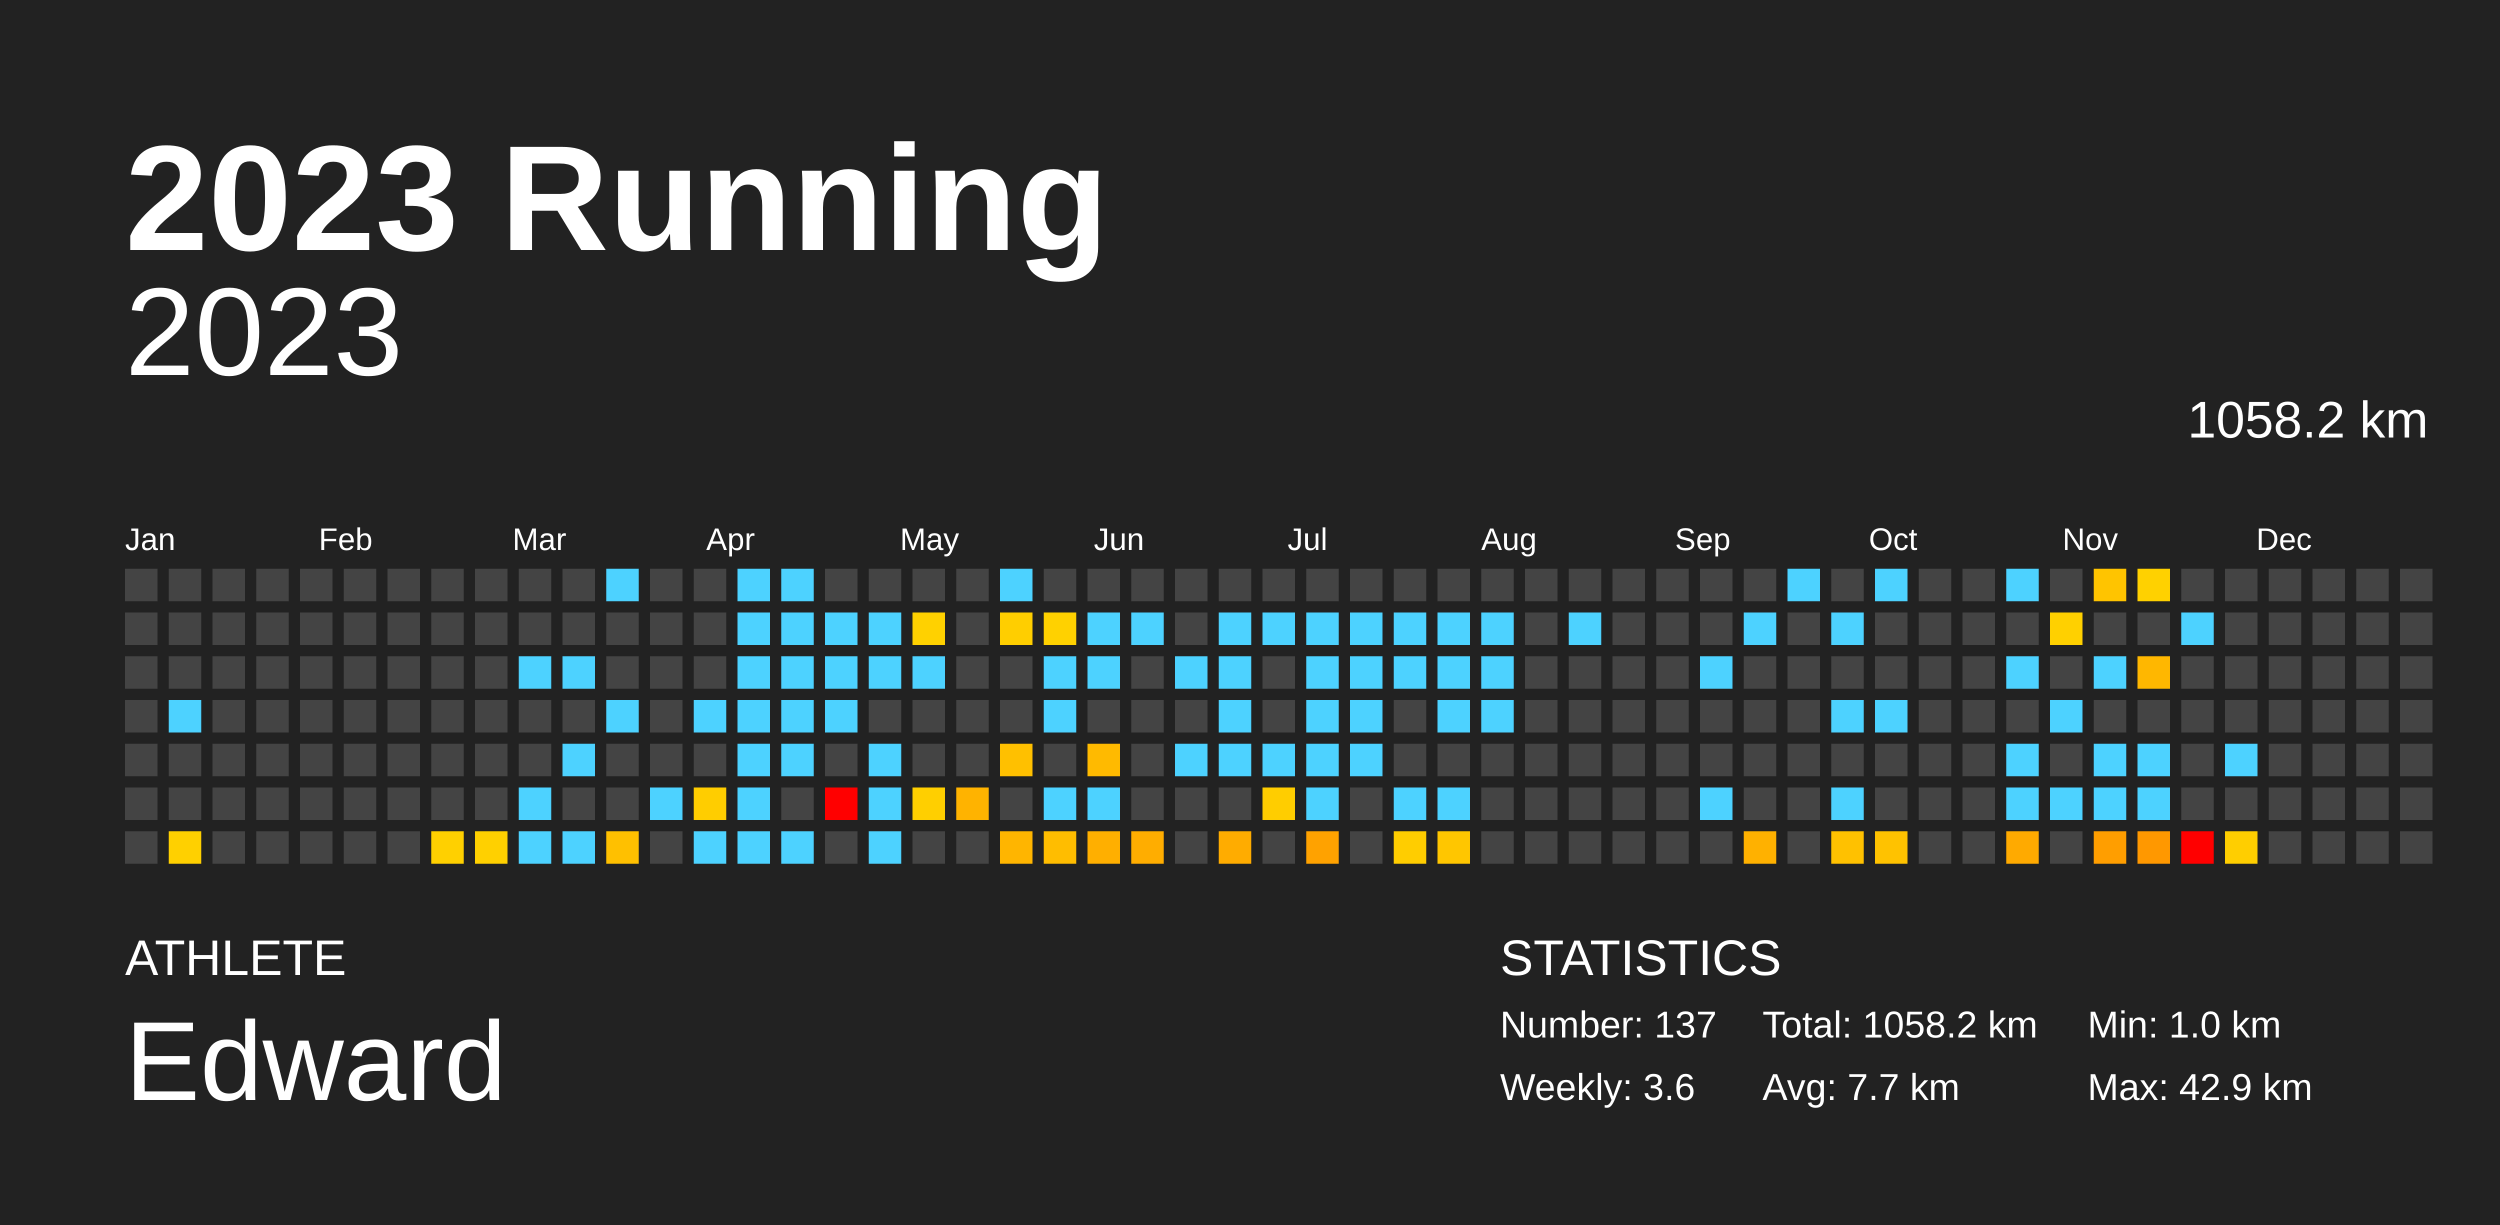
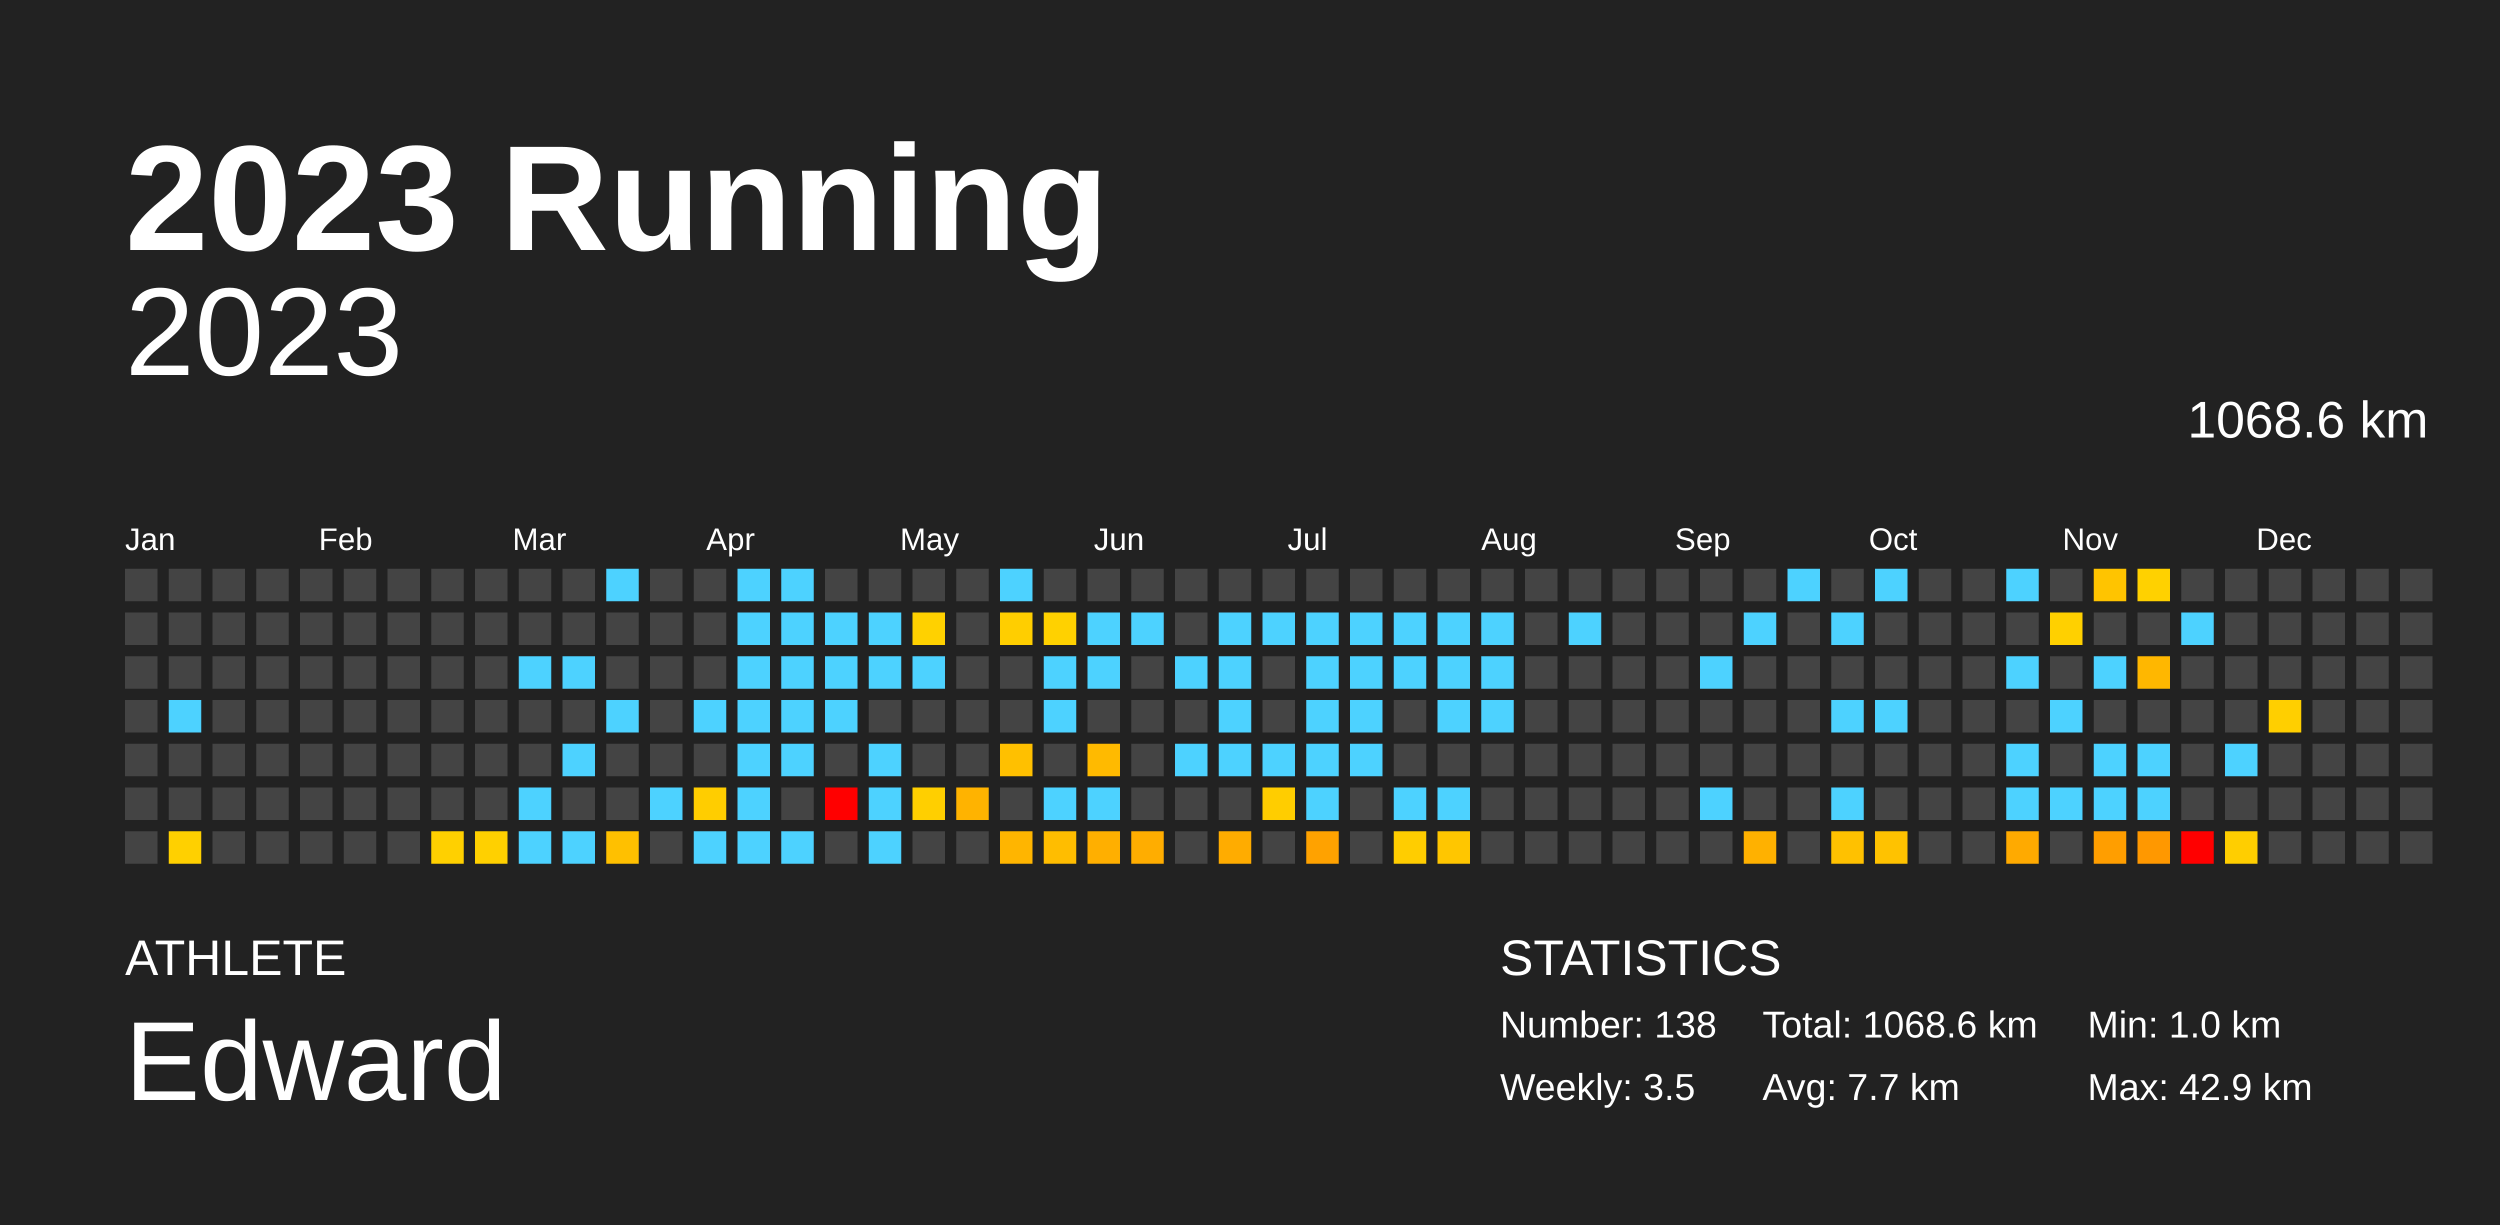
<svg xmlns="http://www.w3.org/2000/svg" baseProfile="full" height="98mm" version="1.1" viewBox="0,0,200,98" width="200mm">
  <defs />
  <rect fill="#222222" height="98" width="200" x="0" y="0" />
  <text fill="#FFFFFF" style="font-size:12px; font-family:Arial; font-weight:bold;" x="10" y="20">2023 Running</text>
  <text fill="#FFFFFF" style="font-size:4px; font-family:Arial" x="10" y="78">ATHLETE</text>
  <text fill="#FFFFFF" style="font-size:9px; font-family:Arial" x="10" y="88">Edward</text>
  <text fill="#FFFFFF" style="font-size:4px; font-family:Arial" x="120" y="78">STATISTICS</text>
-   <text fill="#FFFFFF" style="font-size:3px; font-family:Arial" x="120" y="83">Number: 137</text>
-   <text fill="#FFFFFF" style="font-size:3px; font-family:Arial" x="120" y="88">Weekly: 3.6</text>
-   <text fill="#FFFFFF" style="font-size:3px; font-family:Arial" x="141" y="83">Total: 1058.2 km</text>
+   <text fill="#FFFFFF" style="font-size:3px; font-family:Arial" x="120" y="83">Number: 138</text>
+   <text fill="#FFFFFF" style="font-size:3px; font-family:Arial" x="120" y="88">Weekly: 3.5</text>
+   <text fill="#FFFFFF" style="font-size:3px; font-family:Arial" x="141" y="83">Total: 1068.6 km</text>
  <text fill="#FFFFFF" style="font-size:3px; font-family:Arial" x="141" y="88">Avg: 7.7 km</text>
  <text fill="#FFFFFF" style="font-size:3px; font-family:Arial" x="167" y="83">Min: 1.0 km</text>
  <text fill="#FFFFFF" style="font-size:3px; font-family:Arial" x="167" y="88">Max: 42.9 km</text>
  <text alignment-baseline="hanging" fill="#FFFFFF" style="font-size:10.0px; font-family:Arial;" x="10" y="30">2023</text>
-   <text alignment-baseline="hanging" fill="#FFFFFF" style="font-size:4.125px; font-family:Arial;" x="175" y="35">1058.2 km</text>
+   <text alignment-baseline="hanging" fill="#FFFFFF" style="font-size:4.125px; font-family:Arial;" x="175" y="35">1068.6 km</text>
  <text fill="#FFFFFF" style="font-size:2.5px; font-family:Arial" x="10.0" y="44">Jan</text>
  <text fill="#FFFFFF" style="font-size:2.5px; font-family:Arial" x="25.5" y="44">Feb</text>
  <text fill="#FFFFFF" style="font-size:2.5px; font-family:Arial" x="41.0" y="44">Mar</text>
  <text fill="#FFFFFF" style="font-size:2.5px; font-family:Arial" x="56.5" y="44">Apr</text>
  <text fill="#FFFFFF" style="font-size:2.5px; font-family:Arial" x="72.0" y="44">May</text>
  <text fill="#FFFFFF" style="font-size:2.5px; font-family:Arial" x="87.5" y="44">Jun</text>
  <text fill="#FFFFFF" style="font-size:2.5px; font-family:Arial" x="103.0" y="44">Jul</text>
  <text fill="#FFFFFF" style="font-size:2.5px; font-family:Arial" x="118.5" y="44">Aug</text>
  <text fill="#FFFFFF" style="font-size:2.5px; font-family:Arial" x="134.0" y="44">Sep</text>
  <text fill="#FFFFFF" style="font-size:2.5px; font-family:Arial" x="149.5" y="44">Oct</text>
  <text fill="#FFFFFF" style="font-size:2.5px; font-family:Arial" x="165.0" y="44">Nov</text>
  <text fill="#FFFFFF" style="font-size:2.5px; font-family:Arial" x="180.5" y="44">Dec</text>
  <rect fill="#444444" height="2.6" width="2.6" x="10.0" y="45.5" />
  <rect fill="#444444" height="2.6" width="2.6" x="10.0" y="49.0" />
  <rect fill="#444444" height="2.6" width="2.6" x="10.0" y="52.5" />
  <rect fill="#444444" height="2.6" width="2.6" x="10.0" y="56.0" />
  <rect fill="#444444" height="2.6" width="2.6" x="10.0" y="59.5" />
  <rect fill="#444444" height="2.6" width="2.6" x="10.0" y="63.0" />
  <rect fill="#444444" height="2.6" width="2.6" x="10.0" y="66.5" />
  <rect fill="#444444" height="2.6" width="2.6" x="13.5" y="45.5" />
  <rect fill="#444444" height="2.6" width="2.6" x="13.5" y="49.0" />
  <rect fill="#444444" height="2.6" width="2.6" x="13.5" y="52.5" />
  <rect fill="#4dd2ff" height="2.6" width="2.6" x="13.5" y="56.0" />
  <rect fill="#444444" height="2.6" width="2.6" x="13.5" y="59.5" />
  <rect fill="#444444" height="2.6" width="2.6" x="13.5" y="63.0" />
  <rect fill="#ffd000" height="2.6" width="2.6" x="13.5" y="66.5" />
  <rect fill="#444444" height="2.6" width="2.6" x="17.0" y="45.5" />
  <rect fill="#444444" height="2.6" width="2.6" x="17.0" y="49.0" />
  <rect fill="#444444" height="2.6" width="2.6" x="17.0" y="52.5" />
  <rect fill="#444444" height="2.6" width="2.6" x="17.0" y="56.0" />
  <rect fill="#444444" height="2.6" width="2.6" x="17.0" y="59.5" />
  <rect fill="#444444" height="2.6" width="2.6" x="17.0" y="63.0" />
  <rect fill="#444444" height="2.6" width="2.6" x="17.0" y="66.5" />
  <rect fill="#444444" height="2.6" width="2.6" x="20.5" y="45.5" />
  <rect fill="#444444" height="2.6" width="2.6" x="20.5" y="49.0" />
  <rect fill="#444444" height="2.6" width="2.6" x="20.5" y="52.5" />
  <rect fill="#444444" height="2.6" width="2.6" x="20.5" y="56.0" />
  <rect fill="#444444" height="2.6" width="2.6" x="20.5" y="59.5" />
  <rect fill="#444444" height="2.6" width="2.6" x="20.5" y="63.0" />
  <rect fill="#444444" height="2.6" width="2.6" x="20.5" y="66.5" />
  <rect fill="#444444" height="2.6" width="2.6" x="24.0" y="45.5" />
  <rect fill="#444444" height="2.6" width="2.6" x="24.0" y="49.0" />
  <rect fill="#444444" height="2.6" width="2.6" x="24.0" y="52.5" />
  <rect fill="#444444" height="2.6" width="2.6" x="24.0" y="56.0" />
  <rect fill="#444444" height="2.6" width="2.6" x="24.0" y="59.5" />
  <rect fill="#444444" height="2.6" width="2.6" x="24.0" y="63.0" />
  <rect fill="#444444" height="2.6" width="2.6" x="24.0" y="66.5" />
  <rect fill="#444444" height="2.6" width="2.6" x="27.5" y="45.5" />
  <rect fill="#444444" height="2.6" width="2.6" x="27.5" y="49.0" />
  <rect fill="#444444" height="2.6" width="2.6" x="27.5" y="52.5" />
  <rect fill="#444444" height="2.6" width="2.6" x="27.5" y="56.0" />
  <rect fill="#444444" height="2.6" width="2.6" x="27.5" y="59.5" />
  <rect fill="#444444" height="2.6" width="2.6" x="27.5" y="63.0" />
  <rect fill="#444444" height="2.6" width="2.6" x="27.5" y="66.5" />
  <rect fill="#444444" height="2.6" width="2.6" x="31.0" y="45.5" />
  <rect fill="#444444" height="2.6" width="2.6" x="31.0" y="49.0" />
  <rect fill="#444444" height="2.6" width="2.6" x="31.0" y="52.5" />
  <rect fill="#444444" height="2.6" width="2.6" x="31.0" y="56.0" />
  <rect fill="#444444" height="2.6" width="2.6" x="31.0" y="59.5" />
  <rect fill="#444444" height="2.6" width="2.6" x="31.0" y="63.0" />
  <rect fill="#444444" height="2.6" width="2.6" x="31.0" y="66.5" />
  <rect fill="#444444" height="2.6" width="2.6" x="34.5" y="45.5" />
  <rect fill="#444444" height="2.6" width="2.6" x="34.5" y="49.0" />
  <rect fill="#444444" height="2.6" width="2.6" x="34.5" y="52.5" />
  <rect fill="#444444" height="2.6" width="2.6" x="34.5" y="56.0" />
  <rect fill="#444444" height="2.6" width="2.6" x="34.5" y="59.5" />
  <rect fill="#444444" height="2.6" width="2.6" x="34.5" y="63.0" />
  <rect fill="#ffd000" height="2.6" width="2.6" x="34.5" y="66.5" />
  <rect fill="#444444" height="2.6" width="2.6" x="38.0" y="45.5" />
  <rect fill="#444444" height="2.6" width="2.6" x="38.0" y="49.0" />
  <rect fill="#444444" height="2.6" width="2.6" x="38.0" y="52.5" />
  <rect fill="#444444" height="2.6" width="2.6" x="38.0" y="56.0" />
  <rect fill="#444444" height="2.6" width="2.6" x="38.0" y="59.5" />
  <rect fill="#444444" height="2.6" width="2.6" x="38.0" y="63.0" />
  <rect fill="#ffd000" height="2.6" width="2.6" x="38.0" y="66.5" />
  <rect fill="#444444" height="2.6" width="2.6" x="41.5" y="45.5" />
  <rect fill="#444444" height="2.6" width="2.6" x="41.5" y="49.0" />
  <rect fill="#4dd2ff" height="2.6" width="2.6" x="41.5" y="52.5" />
  <rect fill="#444444" height="2.6" width="2.6" x="41.5" y="56.0" />
  <rect fill="#444444" height="2.6" width="2.6" x="41.5" y="59.5" />
  <rect fill="#4dd2ff" height="2.6" width="2.6" x="41.5" y="63.0" />
  <rect fill="#4dd2ff" height="2.6" width="2.6" x="41.5" y="66.5" />
  <rect fill="#444444" height="2.6" width="2.6" x="45.0" y="45.5" />
  <rect fill="#444444" height="2.6" width="2.6" x="45.0" y="49.0" />
  <rect fill="#4dd2ff" height="2.6" width="2.6" x="45.0" y="52.5" />
  <rect fill="#444444" height="2.6" width="2.6" x="45.0" y="56.0" />
  <rect fill="#4dd2ff" height="2.6" width="2.6" x="45.0" y="59.5" />
  <rect fill="#444444" height="2.6" width="2.6" x="45.0" y="63.0" />
  <rect fill="#4dd2ff" height="2.6" width="2.6" x="45.0" y="66.5" />
  <rect fill="#4dd2ff" height="2.6" width="2.6" x="48.5" y="45.5" />
  <rect fill="#444444" height="2.6" width="2.6" x="48.5" y="49.0" />
  <rect fill="#444444" height="2.6" width="2.6" x="48.5" y="52.5" />
  <rect fill="#4dd2ff" height="2.6" width="2.6" x="48.5" y="56.0" />
  <rect fill="#444444" height="2.6" width="2.6" x="48.5" y="59.5" />
  <rect fill="#444444" height="2.6" width="2.6" x="48.5" y="63.0" />
  <rect fill="#ffc000" height="2.6" width="2.6" x="48.5" y="66.5" />
  <rect fill="#444444" height="2.6" width="2.6" x="52.0" y="45.5" />
  <rect fill="#444444" height="2.6" width="2.6" x="52.0" y="49.0" />
  <rect fill="#444444" height="2.6" width="2.6" x="52.0" y="52.5" />
  <rect fill="#444444" height="2.6" width="2.6" x="52.0" y="56.0" />
  <rect fill="#444444" height="2.6" width="2.6" x="52.0" y="59.5" />
  <rect fill="#4dd2ff" height="2.6" width="2.6" x="52.0" y="63.0" />
  <rect fill="#444444" height="2.6" width="2.6" x="52.0" y="66.5" />
  <rect fill="#444444" height="2.6" width="2.6" x="55.5" y="45.5" />
  <rect fill="#444444" height="2.6" width="2.6" x="55.5" y="49.0" />
  <rect fill="#444444" height="2.6" width="2.6" x="55.5" y="52.5" />
  <rect fill="#4dd2ff" height="2.6" width="2.6" x="55.5" y="56.0" />
  <rect fill="#444444" height="2.6" width="2.6" x="55.5" y="59.5" />
  <rect fill="#ffcd00" height="2.6" width="2.6" x="55.5" y="63.0" />
  <rect fill="#4dd2ff" height="2.6" width="2.6" x="55.5" y="66.5" />
  <rect fill="#4dd2ff" height="2.6" width="2.6" x="59.0" y="45.5" />
  <rect fill="#4dd2ff" height="2.6" width="2.6" x="59.0" y="49.0" />
  <rect fill="#4dd2ff" height="2.6" width="2.6" x="59.0" y="52.5" />
  <rect fill="#4dd2ff" height="2.6" width="2.6" x="59.0" y="56.0" />
  <rect fill="#4dd2ff" height="2.6" width="2.6" x="59.0" y="59.5" />
  <rect fill="#4dd2ff" height="2.6" width="2.6" x="59.0" y="63.0" />
  <rect fill="#4dd2ff" height="2.6" width="2.6" x="59.0" y="66.5" />
  <rect fill="#4dd2ff" height="2.6" width="2.6" x="62.5" y="45.5" />
  <rect fill="#4dd2ff" height="2.6" width="2.6" x="62.5" y="49.0" />
  <rect fill="#4dd2ff" height="2.6" width="2.6" x="62.5" y="52.5" />
  <rect fill="#4dd2ff" height="2.6" width="2.6" x="62.5" y="56.0" />
  <rect fill="#4dd2ff" height="2.6" width="2.6" x="62.5" y="59.5" />
  <rect fill="#444444" height="2.6" width="2.6" x="62.5" y="63.0" />
  <rect fill="#4dd2ff" height="2.6" width="2.6" x="62.5" y="66.5" />
  <rect fill="#444444" height="2.6" width="2.6" x="66.0" y="45.5" />
  <rect fill="#4dd2ff" height="2.6" width="2.6" x="66.0" y="49.0" />
  <rect fill="#4dd2ff" height="2.6" width="2.6" x="66.0" y="52.5" />
  <rect fill="#4dd2ff" height="2.6" width="2.6" x="66.0" y="56.0" />
  <rect fill="#444444" height="2.6" width="2.6" x="66.0" y="59.5" />
  <rect fill="red" height="2.6" width="2.6" x="66.0" y="63.0" />
  <rect fill="#444444" height="2.6" width="2.6" x="66.0" y="66.5" />
  <rect fill="#444444" height="2.6" width="2.6" x="69.5" y="45.5" />
  <rect fill="#4dd2ff" height="2.6" width="2.6" x="69.5" y="49.0" />
  <rect fill="#4dd2ff" height="2.6" width="2.6" x="69.5" y="52.5" />
  <rect fill="#444444" height="2.6" width="2.6" x="69.5" y="56.0" />
  <rect fill="#4dd2ff" height="2.6" width="2.6" x="69.5" y="59.5" />
  <rect fill="#4dd2ff" height="2.6" width="2.6" x="69.5" y="63.0" />
  <rect fill="#4dd2ff" height="2.6" width="2.6" x="69.5" y="66.5" />
  <rect fill="#444444" height="2.6" width="2.6" x="73.0" y="45.5" />
  <rect fill="#ffd100" height="2.6" width="2.6" x="73.0" y="49.0" />
  <rect fill="#4dd2ff" height="2.6" width="2.6" x="73.0" y="52.5" />
  <rect fill="#444444" height="2.6" width="2.6" x="73.0" y="56.0" />
  <rect fill="#444444" height="2.6" width="2.6" x="73.0" y="59.5" />
  <rect fill="#ffcf00" height="2.6" width="2.6" x="73.0" y="63.0" />
  <rect fill="#444444" height="2.6" width="2.6" x="73.0" y="66.5" />
  <rect fill="#444444" height="2.6" width="2.6" x="76.5" y="45.5" />
  <rect fill="#444444" height="2.6" width="2.6" x="76.5" y="49.0" />
  <rect fill="#444444" height="2.6" width="2.6" x="76.5" y="52.5" />
  <rect fill="#444444" height="2.6" width="2.6" x="76.5" y="56.0" />
  <rect fill="#444444" height="2.6" width="2.6" x="76.5" y="59.5" />
  <rect fill="#ffb300" height="2.6" width="2.6" x="76.5" y="63.0" />
  <rect fill="#444444" height="2.6" width="2.6" x="76.5" y="66.5" />
  <rect fill="#4dd2ff" height="2.6" width="2.6" x="80.0" y="45.5" />
  <rect fill="#ffce00" height="2.6" width="2.6" x="80.0" y="49.0" />
  <rect fill="#444444" height="2.6" width="2.6" x="80.0" y="52.5" />
  <rect fill="#444444" height="2.6" width="2.6" x="80.0" y="56.0" />
  <rect fill="#ffc000" height="2.6" width="2.6" x="80.0" y="59.5" />
  <rect fill="#444444" height="2.6" width="2.6" x="80.0" y="63.0" />
  <rect fill="#ffb500" height="2.6" width="2.6" x="80.0" y="66.5" />
  <rect fill="#444444" height="2.6" width="2.6" x="83.5" y="45.5" />
  <rect fill="#ffd100" height="2.6" width="2.6" x="83.5" y="49.0" />
  <rect fill="#4dd2ff" height="2.6" width="2.6" x="83.5" y="52.5" />
  <rect fill="#4dd2ff" height="2.6" width="2.6" x="83.5" y="56.0" />
  <rect fill="#444444" height="2.6" width="2.6" x="83.5" y="59.5" />
  <rect fill="#4dd2ff" height="2.6" width="2.6" x="83.5" y="63.0" />
  <rect fill="#ffbd00" height="2.6" width="2.6" x="83.5" y="66.5" />
  <rect fill="#444444" height="2.6" width="2.6" x="87.0" y="45.5" />
  <rect fill="#4dd2ff" height="2.6" width="2.6" x="87.0" y="49.0" />
  <rect fill="#4dd2ff" height="2.6" width="2.6" x="87.0" y="52.5" />
  <rect fill="#444444" height="2.6" width="2.6" x="87.0" y="56.0" />
  <rect fill="#ffba00" height="2.6" width="2.6" x="87.0" y="59.5" />
  <rect fill="#4dd2ff" height="2.6" width="2.6" x="87.0" y="63.0" />
  <rect fill="#ffaf00" height="2.6" width="2.6" x="87.0" y="66.5" />
  <rect fill="#444444" height="2.6" width="2.6" x="90.5" y="45.5" />
  <rect fill="#4dd2ff" height="2.6" width="2.6" x="90.5" y="49.0" />
  <rect fill="#444444" height="2.6" width="2.6" x="90.5" y="52.5" />
  <rect fill="#444444" height="2.6" width="2.6" x="90.5" y="56.0" />
  <rect fill="#444444" height="2.6" width="2.6" x="90.5" y="59.5" />
  <rect fill="#444444" height="2.6" width="2.6" x="90.5" y="63.0" />
  <rect fill="#ffad00" height="2.6" width="2.6" x="90.5" y="66.5" />
  <rect fill="#444444" height="2.6" width="2.6" x="94.0" y="45.5" />
  <rect fill="#444444" height="2.6" width="2.6" x="94.0" y="49.0" />
  <rect fill="#4dd2ff" height="2.6" width="2.6" x="94.0" y="52.5" />
  <rect fill="#444444" height="2.6" width="2.6" x="94.0" y="56.0" />
  <rect fill="#4dd2ff" height="2.6" width="2.6" x="94.0" y="59.5" />
  <rect fill="#444444" height="2.6" width="2.6" x="94.0" y="63.0" />
  <rect fill="#444444" height="2.6" width="2.6" x="94.0" y="66.5" />
  <rect fill="#444444" height="2.6" width="2.6" x="97.5" y="45.5" />
  <rect fill="#4dd2ff" height="2.6" width="2.6" x="97.5" y="49.0" />
  <rect fill="#4dd2ff" height="2.6" width="2.6" x="97.5" y="52.5" />
  <rect fill="#4dd2ff" height="2.6" width="2.6" x="97.5" y="56.0" />
  <rect fill="#4dd2ff" height="2.6" width="2.6" x="97.5" y="59.5" />
  <rect fill="#444444" height="2.6" width="2.6" x="97.5" y="63.0" />
  <rect fill="#ffac00" height="2.6" width="2.6" x="97.5" y="66.5" />
  <rect fill="#444444" height="2.6" width="2.6" x="101.0" y="45.5" />
  <rect fill="#4dd2ff" height="2.6" width="2.6" x="101.0" y="49.0" />
  <rect fill="#444444" height="2.6" width="2.6" x="101.0" y="52.5" />
  <rect fill="#444444" height="2.6" width="2.6" x="101.0" y="56.0" />
  <rect fill="#4dd2ff" height="2.6" width="2.6" x="101.0" y="59.5" />
  <rect fill="#ffcd00" height="2.6" width="2.6" x="101.0" y="63.0" />
  <rect fill="#444444" height="2.6" width="2.6" x="101.0" y="66.5" />
  <rect fill="#444444" height="2.6" width="2.6" x="104.5" y="45.5" />
  <rect fill="#4dd2ff" height="2.6" width="2.6" x="104.5" y="49.0" />
  <rect fill="#4dd2ff" height="2.6" width="2.6" x="104.5" y="52.5" />
  <rect fill="#4dd2ff" height="2.6" width="2.6" x="104.5" y="56.0" />
  <rect fill="#4dd2ff" height="2.6" width="2.6" x="104.5" y="59.5" />
  <rect fill="#4dd2ff" height="2.6" width="2.6" x="104.5" y="63.0" />
  <rect fill="#ffa200" height="2.6" width="2.6" x="104.5" y="66.5" />
  <rect fill="#444444" height="2.6" width="2.6" x="108.0" y="45.5" />
  <rect fill="#4dd2ff" height="2.6" width="2.6" x="108.0" y="49.0" />
  <rect fill="#4dd2ff" height="2.6" width="2.6" x="108.0" y="52.5" />
  <rect fill="#4dd2ff" height="2.6" width="2.6" x="108.0" y="56.0" />
  <rect fill="#4dd2ff" height="2.6" width="2.6" x="108.0" y="59.5" />
  <rect fill="#444444" height="2.6" width="2.6" x="108.0" y="63.0" />
  <rect fill="#444444" height="2.6" width="2.6" x="108.0" y="66.5" />
  <rect fill="#444444" height="2.6" width="2.6" x="111.5" y="45.5" />
  <rect fill="#4dd2ff" height="2.6" width="2.6" x="111.5" y="49.0" />
  <rect fill="#4dd2ff" height="2.6" width="2.6" x="111.5" y="52.5" />
  <rect fill="#444444" height="2.6" width="2.6" x="111.5" y="56.0" />
  <rect fill="#444444" height="2.6" width="2.6" x="111.5" y="59.5" />
  <rect fill="#4dd2ff" height="2.6" width="2.6" x="111.5" y="63.0" />
  <rect fill="#ffcd00" height="2.6" width="2.6" x="111.5" y="66.5" />
  <rect fill="#444444" height="2.6" width="2.6" x="115.0" y="45.5" />
  <rect fill="#4dd2ff" height="2.6" width="2.6" x="115.0" y="49.0" />
  <rect fill="#4dd2ff" height="2.6" width="2.6" x="115.0" y="52.5" />
  <rect fill="#4dd2ff" height="2.6" width="2.6" x="115.0" y="56.0" />
  <rect fill="#444444" height="2.6" width="2.6" x="115.0" y="59.5" />
  <rect fill="#4dd2ff" height="2.6" width="2.6" x="115.0" y="63.0" />
  <rect fill="#ffc600" height="2.6" width="2.6" x="115.0" y="66.5" />
  <rect fill="#444444" height="2.6" width="2.6" x="118.5" y="45.5" />
  <rect fill="#4dd2ff" height="2.6" width="2.6" x="118.5" y="49.0" />
  <rect fill="#4dd2ff" height="2.6" width="2.6" x="118.5" y="52.5" />
  <rect fill="#4dd2ff" height="2.6" width="2.6" x="118.5" y="56.0" />
  <rect fill="#444444" height="2.6" width="2.6" x="118.5" y="59.5" />
  <rect fill="#444444" height="2.6" width="2.6" x="118.5" y="63.0" />
  <rect fill="#444444" height="2.6" width="2.6" x="118.5" y="66.5" />
  <rect fill="#444444" height="2.6" width="2.6" x="122.0" y="45.5" />
  <rect fill="#444444" height="2.6" width="2.6" x="122.0" y="49.0" />
  <rect fill="#444444" height="2.6" width="2.6" x="122.0" y="52.5" />
  <rect fill="#444444" height="2.6" width="2.6" x="122.0" y="56.0" />
  <rect fill="#444444" height="2.6" width="2.6" x="122.0" y="59.5" />
  <rect fill="#444444" height="2.6" width="2.6" x="122.0" y="63.0" />
  <rect fill="#444444" height="2.6" width="2.6" x="122.0" y="66.5" />
  <rect fill="#444444" height="2.6" width="2.6" x="125.5" y="45.5" />
  <rect fill="#4dd2ff" height="2.6" width="2.6" x="125.5" y="49.0" />
  <rect fill="#444444" height="2.6" width="2.6" x="125.5" y="52.5" />
  <rect fill="#444444" height="2.6" width="2.6" x="125.5" y="56.0" />
  <rect fill="#444444" height="2.6" width="2.6" x="125.5" y="59.5" />
  <rect fill="#444444" height="2.6" width="2.6" x="125.5" y="63.0" />
  <rect fill="#444444" height="2.6" width="2.6" x="125.5" y="66.5" />
  <rect fill="#444444" height="2.6" width="2.6" x="129.0" y="45.5" />
  <rect fill="#444444" height="2.6" width="2.6" x="129.0" y="49.0" />
  <rect fill="#444444" height="2.6" width="2.6" x="129.0" y="52.5" />
  <rect fill="#444444" height="2.6" width="2.6" x="129.0" y="56.0" />
  <rect fill="#444444" height="2.6" width="2.6" x="129.0" y="59.5" />
  <rect fill="#444444" height="2.6" width="2.6" x="129.0" y="63.0" />
  <rect fill="#444444" height="2.6" width="2.6" x="129.0" y="66.5" />
  <rect fill="#444444" height="2.6" width="2.6" x="132.5" y="45.5" />
  <rect fill="#444444" height="2.6" width="2.6" x="132.5" y="49.0" />
  <rect fill="#444444" height="2.6" width="2.6" x="132.5" y="52.5" />
  <rect fill="#444444" height="2.6" width="2.6" x="132.5" y="56.0" />
  <rect fill="#444444" height="2.6" width="2.6" x="132.5" y="59.5" />
  <rect fill="#444444" height="2.6" width="2.6" x="132.5" y="63.0" />
  <rect fill="#444444" height="2.6" width="2.6" x="132.5" y="66.5" />
  <rect fill="#444444" height="2.6" width="2.6" x="136.0" y="45.5" />
  <rect fill="#444444" height="2.6" width="2.6" x="136.0" y="49.0" />
  <rect fill="#4dd2ff" height="2.6" width="2.6" x="136.0" y="52.5" />
  <rect fill="#444444" height="2.6" width="2.6" x="136.0" y="56.0" />
  <rect fill="#444444" height="2.6" width="2.6" x="136.0" y="59.5" />
  <rect fill="#4dd2ff" height="2.6" width="2.6" x="136.0" y="63.0" />
  <rect fill="#444444" height="2.6" width="2.6" x="136.0" y="66.5" />
  <rect fill="#444444" height="2.6" width="2.6" x="139.5" y="45.5" />
  <rect fill="#4dd2ff" height="2.6" width="2.6" x="139.5" y="49.0" />
  <rect fill="#444444" height="2.6" width="2.6" x="139.5" y="52.5" />
  <rect fill="#444444" height="2.6" width="2.6" x="139.5" y="56.0" />
  <rect fill="#444444" height="2.6" width="2.6" x="139.5" y="59.5" />
  <rect fill="#444444" height="2.6" width="2.6" x="139.5" y="63.0" />
  <rect fill="#ffb100" height="2.6" width="2.6" x="139.5" y="66.5" />
  <rect fill="#4dd2ff" height="2.6" width="2.6" x="143.0" y="45.5" />
  <rect fill="#444444" height="2.6" width="2.6" x="143.0" y="49.0" />
  <rect fill="#444444" height="2.6" width="2.6" x="143.0" y="52.5" />
  <rect fill="#444444" height="2.6" width="2.6" x="143.0" y="56.0" />
  <rect fill="#444444" height="2.6" width="2.6" x="143.0" y="59.5" />
  <rect fill="#444444" height="2.6" width="2.6" x="143.0" y="63.0" />
  <rect fill="#444444" height="2.6" width="2.6" x="143.0" y="66.5" />
  <rect fill="#444444" height="2.6" width="2.6" x="146.5" y="45.5" />
  <rect fill="#4dd2ff" height="2.6" width="2.6" x="146.5" y="49.0" />
  <rect fill="#444444" height="2.6" width="2.6" x="146.5" y="52.5" />
  <rect fill="#4dd2ff" height="2.6" width="2.6" x="146.5" y="56.0" />
  <rect fill="#444444" height="2.6" width="2.6" x="146.5" y="59.5" />
  <rect fill="#4dd2ff" height="2.6" width="2.6" x="146.5" y="63.0" />
  <rect fill="#ffc100" height="2.6" width="2.6" x="146.5" y="66.5" />
  <rect fill="#4dd2ff" height="2.6" width="2.6" x="150.0" y="45.5" />
  <rect fill="#444444" height="2.6" width="2.6" x="150.0" y="49.0" />
  <rect fill="#444444" height="2.6" width="2.6" x="150.0" y="52.5" />
  <rect fill="#4dd2ff" height="2.6" width="2.6" x="150.0" y="56.0" />
  <rect fill="#444444" height="2.6" width="2.6" x="150.0" y="59.5" />
  <rect fill="#444444" height="2.6" width="2.6" x="150.0" y="63.0" />
  <rect fill="#ffc200" height="2.6" width="2.6" x="150.0" y="66.5" />
  <rect fill="#444444" height="2.6" width="2.6" x="153.5" y="45.5" />
  <rect fill="#444444" height="2.6" width="2.6" x="153.5" y="49.0" />
  <rect fill="#444444" height="2.6" width="2.6" x="153.5" y="52.5" />
  <rect fill="#444444" height="2.6" width="2.6" x="153.5" y="56.0" />
  <rect fill="#444444" height="2.6" width="2.6" x="153.5" y="59.5" />
  <rect fill="#444444" height="2.6" width="2.6" x="153.5" y="63.0" />
  <rect fill="#444444" height="2.6" width="2.6" x="153.5" y="66.5" />
  <rect fill="#444444" height="2.6" width="2.6" x="157.0" y="45.5" />
  <rect fill="#444444" height="2.6" width="2.6" x="157.0" y="49.0" />
  <rect fill="#444444" height="2.6" width="2.6" x="157.0" y="52.5" />
  <rect fill="#444444" height="2.6" width="2.6" x="157.0" y="56.0" />
  <rect fill="#444444" height="2.6" width="2.6" x="157.0" y="59.5" />
  <rect fill="#444444" height="2.6" width="2.6" x="157.0" y="63.0" />
  <rect fill="#444444" height="2.6" width="2.6" x="157.0" y="66.5" />
  <rect fill="#4dd2ff" height="2.6" width="2.6" x="160.5" y="45.5" />
  <rect fill="#444444" height="2.6" width="2.6" x="160.5" y="49.0" />
  <rect fill="#4dd2ff" height="2.6" width="2.6" x="160.5" y="52.5" />
  <rect fill="#444444" height="2.6" width="2.6" x="160.5" y="56.0" />
  <rect fill="#4dd2ff" height="2.6" width="2.6" x="160.5" y="59.5" />
  <rect fill="#4dd2ff" height="2.6" width="2.6" x="160.5" y="63.0" />
  <rect fill="#ffaa00" height="2.6" width="2.6" x="160.5" y="66.5" />
  <rect fill="#444444" height="2.6" width="2.6" x="164.0" y="45.5" />
  <rect fill="#ffd000" height="2.6" width="2.6" x="164.0" y="49.0" />
  <rect fill="#444444" height="2.6" width="2.6" x="164.0" y="52.5" />
  <rect fill="#4dd2ff" height="2.6" width="2.6" x="164.0" y="56.0" />
  <rect fill="#444444" height="2.6" width="2.6" x="164.0" y="59.5" />
  <rect fill="#4dd2ff" height="2.6" width="2.6" x="164.0" y="63.0" />
  <rect fill="#444444" height="2.6" width="2.6" x="164.0" y="66.5" />
  <rect fill="#ffc400" height="2.6" width="2.6" x="167.5" y="45.5" />
  <rect fill="#444444" height="2.6" width="2.6" x="167.5" y="49.0" />
  <rect fill="#4dd2ff" height="2.6" width="2.6" x="167.5" y="52.5" />
  <rect fill="#444444" height="2.6" width="2.6" x="167.5" y="56.0" />
  <rect fill="#4dd2ff" height="2.6" width="2.6" x="167.5" y="59.5" />
  <rect fill="#4dd2ff" height="2.6" width="2.6" x="167.5" y="63.0" />
  <rect fill="#ff9e00" height="2.6" width="2.6" x="167.5" y="66.5" />
  <rect fill="#ffd100" height="2.6" width="2.6" x="171.0" y="45.5" />
  <rect fill="#444444" height="2.6" width="2.6" x="171.0" y="49.0" />
  <rect fill="#ffb700" height="2.6" width="2.6" x="171.0" y="52.5" />
  <rect fill="#444444" height="2.6" width="2.6" x="171.0" y="56.0" />
  <rect fill="#4dd2ff" height="2.6" width="2.6" x="171.0" y="59.5" />
  <rect fill="#4dd2ff" height="2.6" width="2.6" x="171.0" y="63.0" />
  <rect fill="#ff9800" height="2.6" width="2.6" x="171.0" y="66.5" />
  <rect fill="#444444" height="2.6" width="2.6" x="174.5" y="45.5" />
  <rect fill="#4dd2ff" height="2.6" width="2.6" x="174.5" y="49.0" />
  <rect fill="#444444" height="2.6" width="2.6" x="174.5" y="52.5" />
  <rect fill="#444444" height="2.6" width="2.6" x="174.5" y="56.0" />
  <rect fill="#444444" height="2.6" width="2.6" x="174.5" y="59.5" />
  <rect fill="#444444" height="2.6" width="2.6" x="174.5" y="63.0" />
  <rect fill="red" height="2.6" width="2.6" x="174.5" y="66.5" />
  <rect fill="#444444" height="2.6" width="2.6" x="178.0" y="45.5" />
  <rect fill="#444444" height="2.6" width="2.6" x="178.0" y="49.0" />
  <rect fill="#444444" height="2.6" width="2.6" x="178.0" y="52.5" />
  <rect fill="#444444" height="2.6" width="2.6" x="178.0" y="56.0" />
  <rect fill="#4dd2ff" height="2.6" width="2.6" x="178.0" y="59.5" />
  <rect fill="#444444" height="2.6" width="2.6" x="178.0" y="63.0" />
  <rect fill="#ffce00" height="2.6" width="2.6" x="178.0" y="66.5" />
  <rect fill="#444444" height="2.6" width="2.6" x="181.5" y="45.5" />
  <rect fill="#444444" height="2.6" width="2.6" x="181.5" y="49.0" />
  <rect fill="#444444" height="2.6" width="2.6" x="181.5" y="52.5" />
-   <rect fill="#444444" height="2.6" width="2.6" x="181.5" y="56.0" />
+   <rect fill="#ffcf00" height="2.6" width="2.6" x="181.5" y="56.0" />
  <rect fill="#444444" height="2.6" width="2.6" x="181.5" y="59.5" />
  <rect fill="#444444" height="2.6" width="2.6" x="181.5" y="63.0" />
  <rect fill="#444444" height="2.6" width="2.6" x="181.5" y="66.5" />
  <rect fill="#444444" height="2.6" width="2.6" x="185.0" y="45.5" />
  <rect fill="#444444" height="2.6" width="2.6" x="185.0" y="49.0" />
  <rect fill="#444444" height="2.6" width="2.6" x="185.0" y="52.5" />
  <rect fill="#444444" height="2.6" width="2.6" x="185.0" y="56.0" />
  <rect fill="#444444" height="2.6" width="2.6" x="185.0" y="59.5" />
  <rect fill="#444444" height="2.6" width="2.6" x="185.0" y="63.0" />
  <rect fill="#444444" height="2.6" width="2.6" x="185.0" y="66.5" />
  <rect fill="#444444" height="2.6" width="2.6" x="188.5" y="45.5" />
  <rect fill="#444444" height="2.6" width="2.6" x="188.5" y="49.0" />
  <rect fill="#444444" height="2.6" width="2.6" x="188.5" y="52.5" />
  <rect fill="#444444" height="2.6" width="2.6" x="188.5" y="56.0" />
  <rect fill="#444444" height="2.6" width="2.6" x="188.5" y="59.5" />
  <rect fill="#444444" height="2.6" width="2.6" x="188.5" y="63.0" />
  <rect fill="#444444" height="2.6" width="2.6" x="188.5" y="66.5" />
  <rect fill="#444444" height="2.6" width="2.6" x="192.0" y="45.5" />
  <rect fill="#444444" height="2.6" width="2.6" x="192.0" y="49.0" />
  <rect fill="#444444" height="2.6" width="2.6" x="192.0" y="52.5" />
  <rect fill="#444444" height="2.6" width="2.6" x="192.0" y="56.0" />
  <rect fill="#444444" height="2.6" width="2.6" x="192.0" y="59.5" />
  <rect fill="#444444" height="2.6" width="2.6" x="192.0" y="63.0" />
  <rect fill="#444444" height="2.6" width="2.6" x="192.0" y="66.5" />
</svg>
